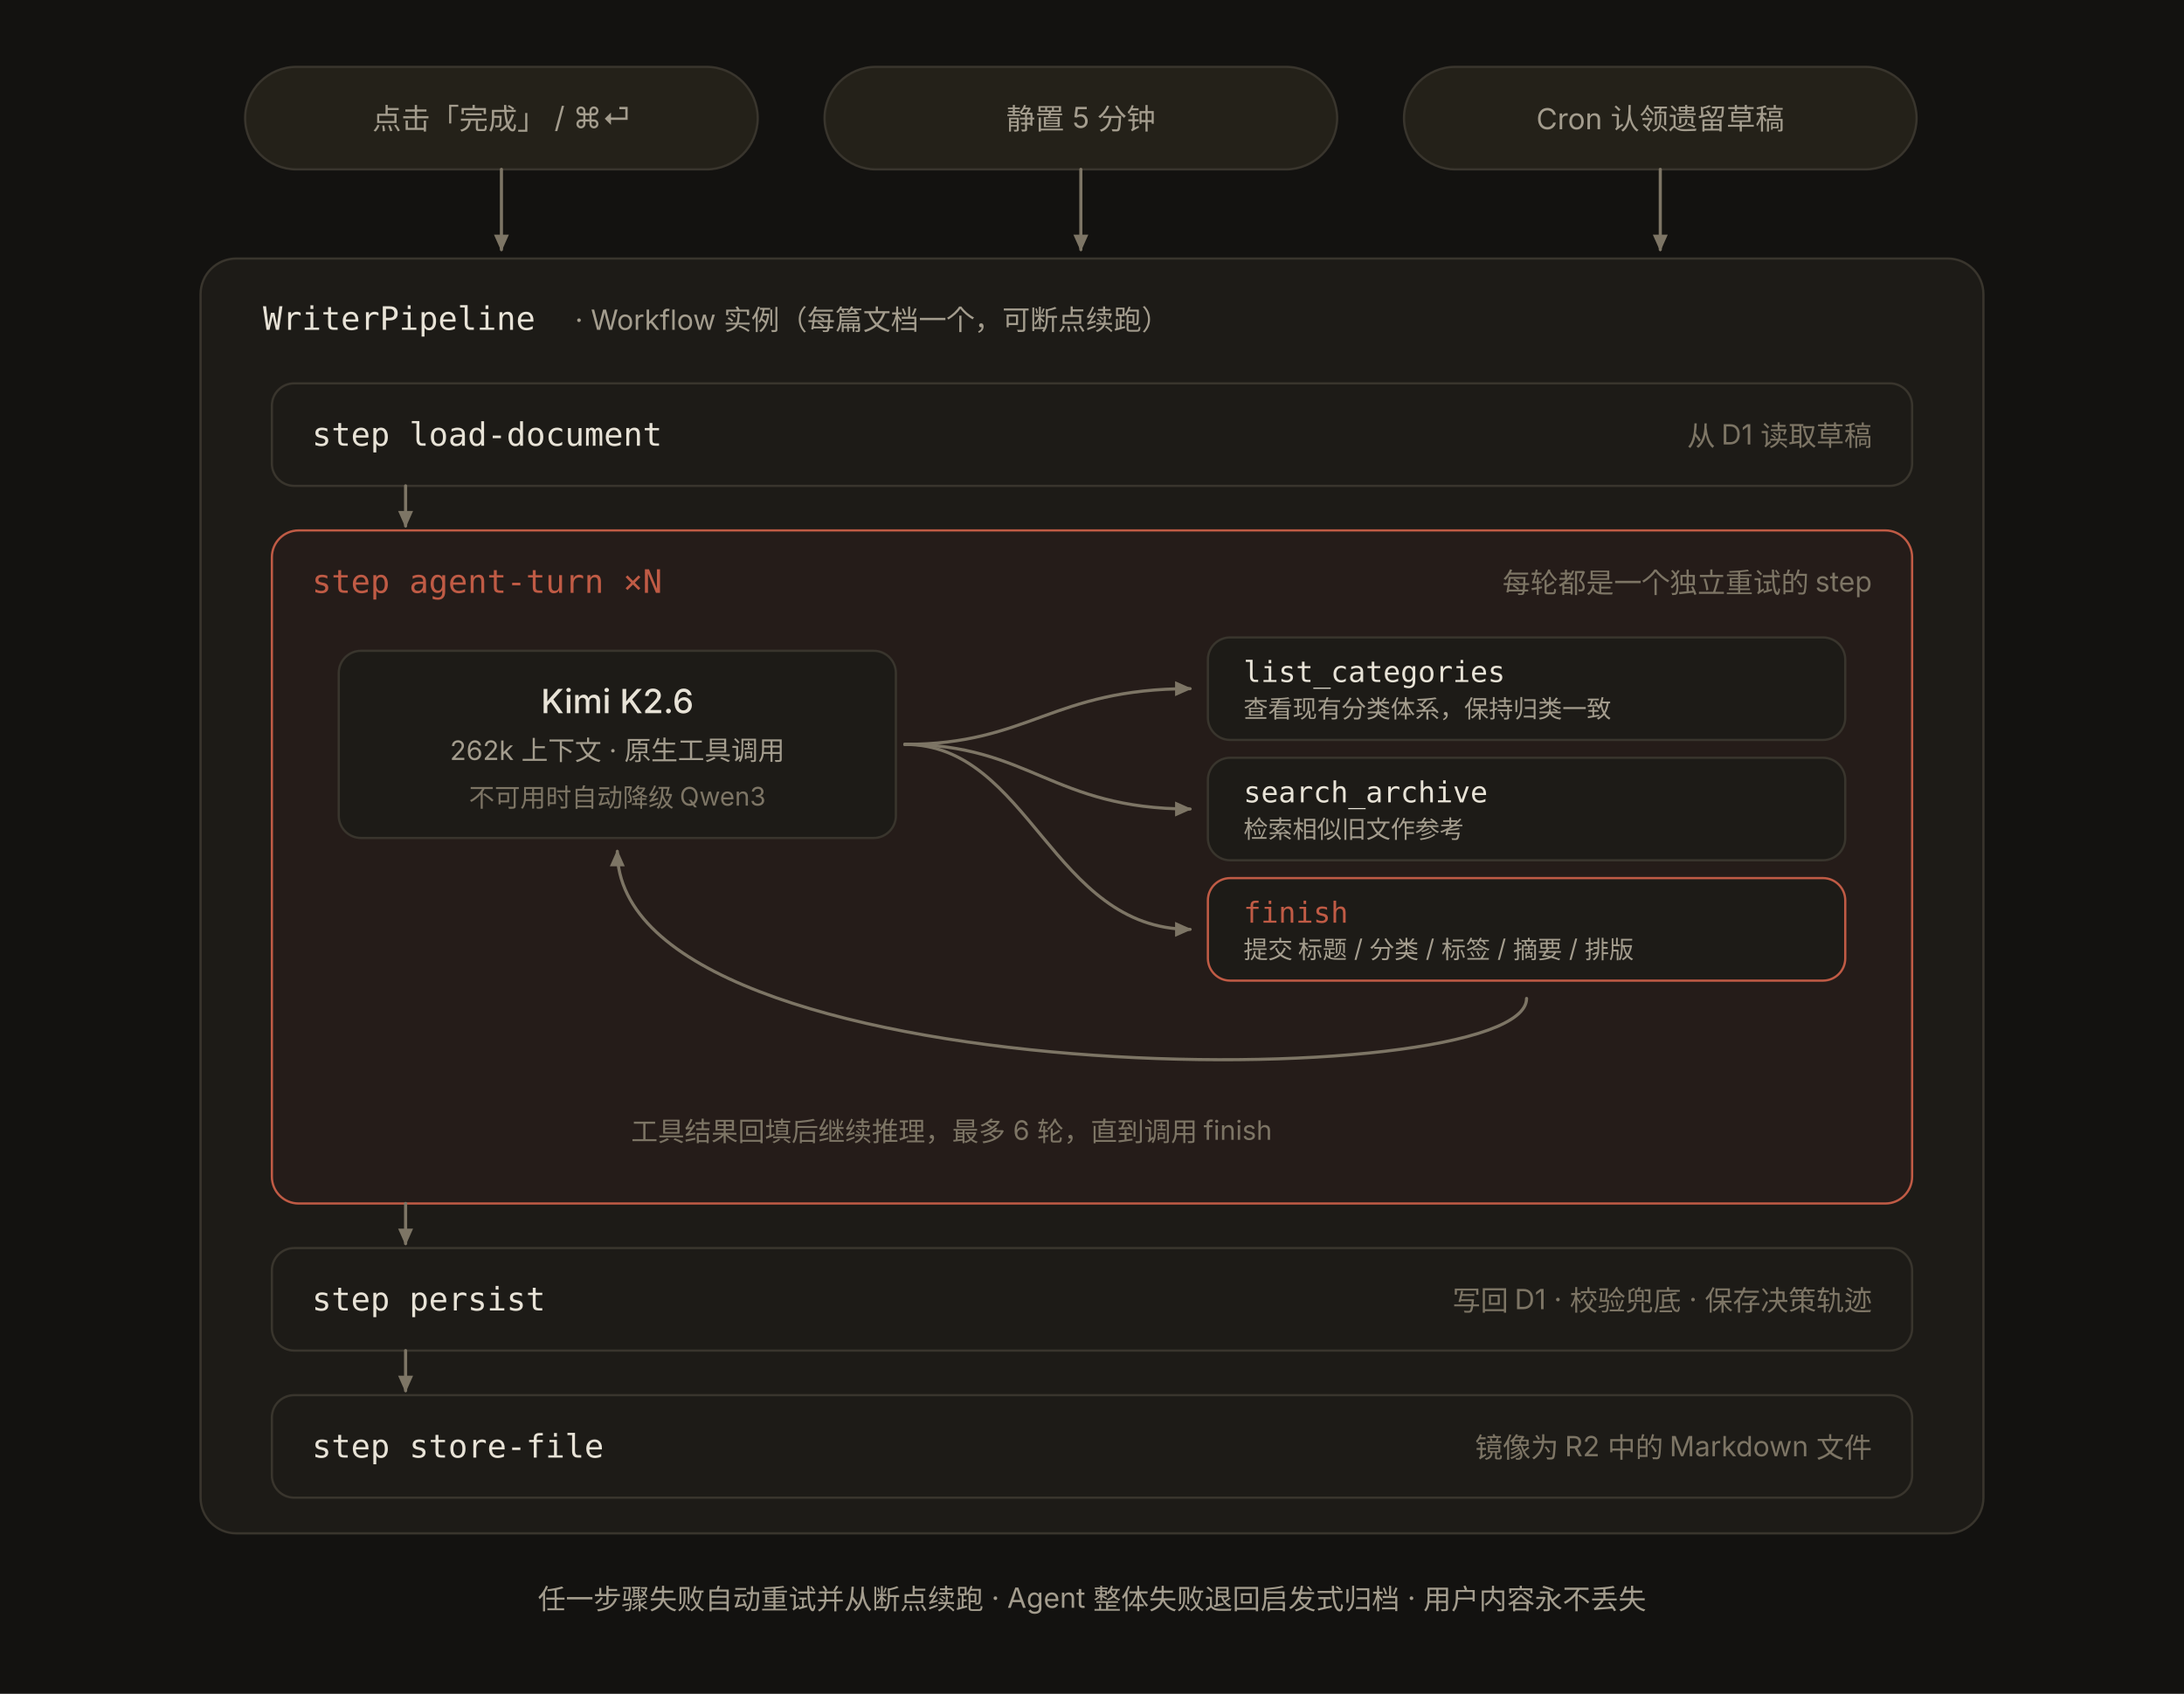
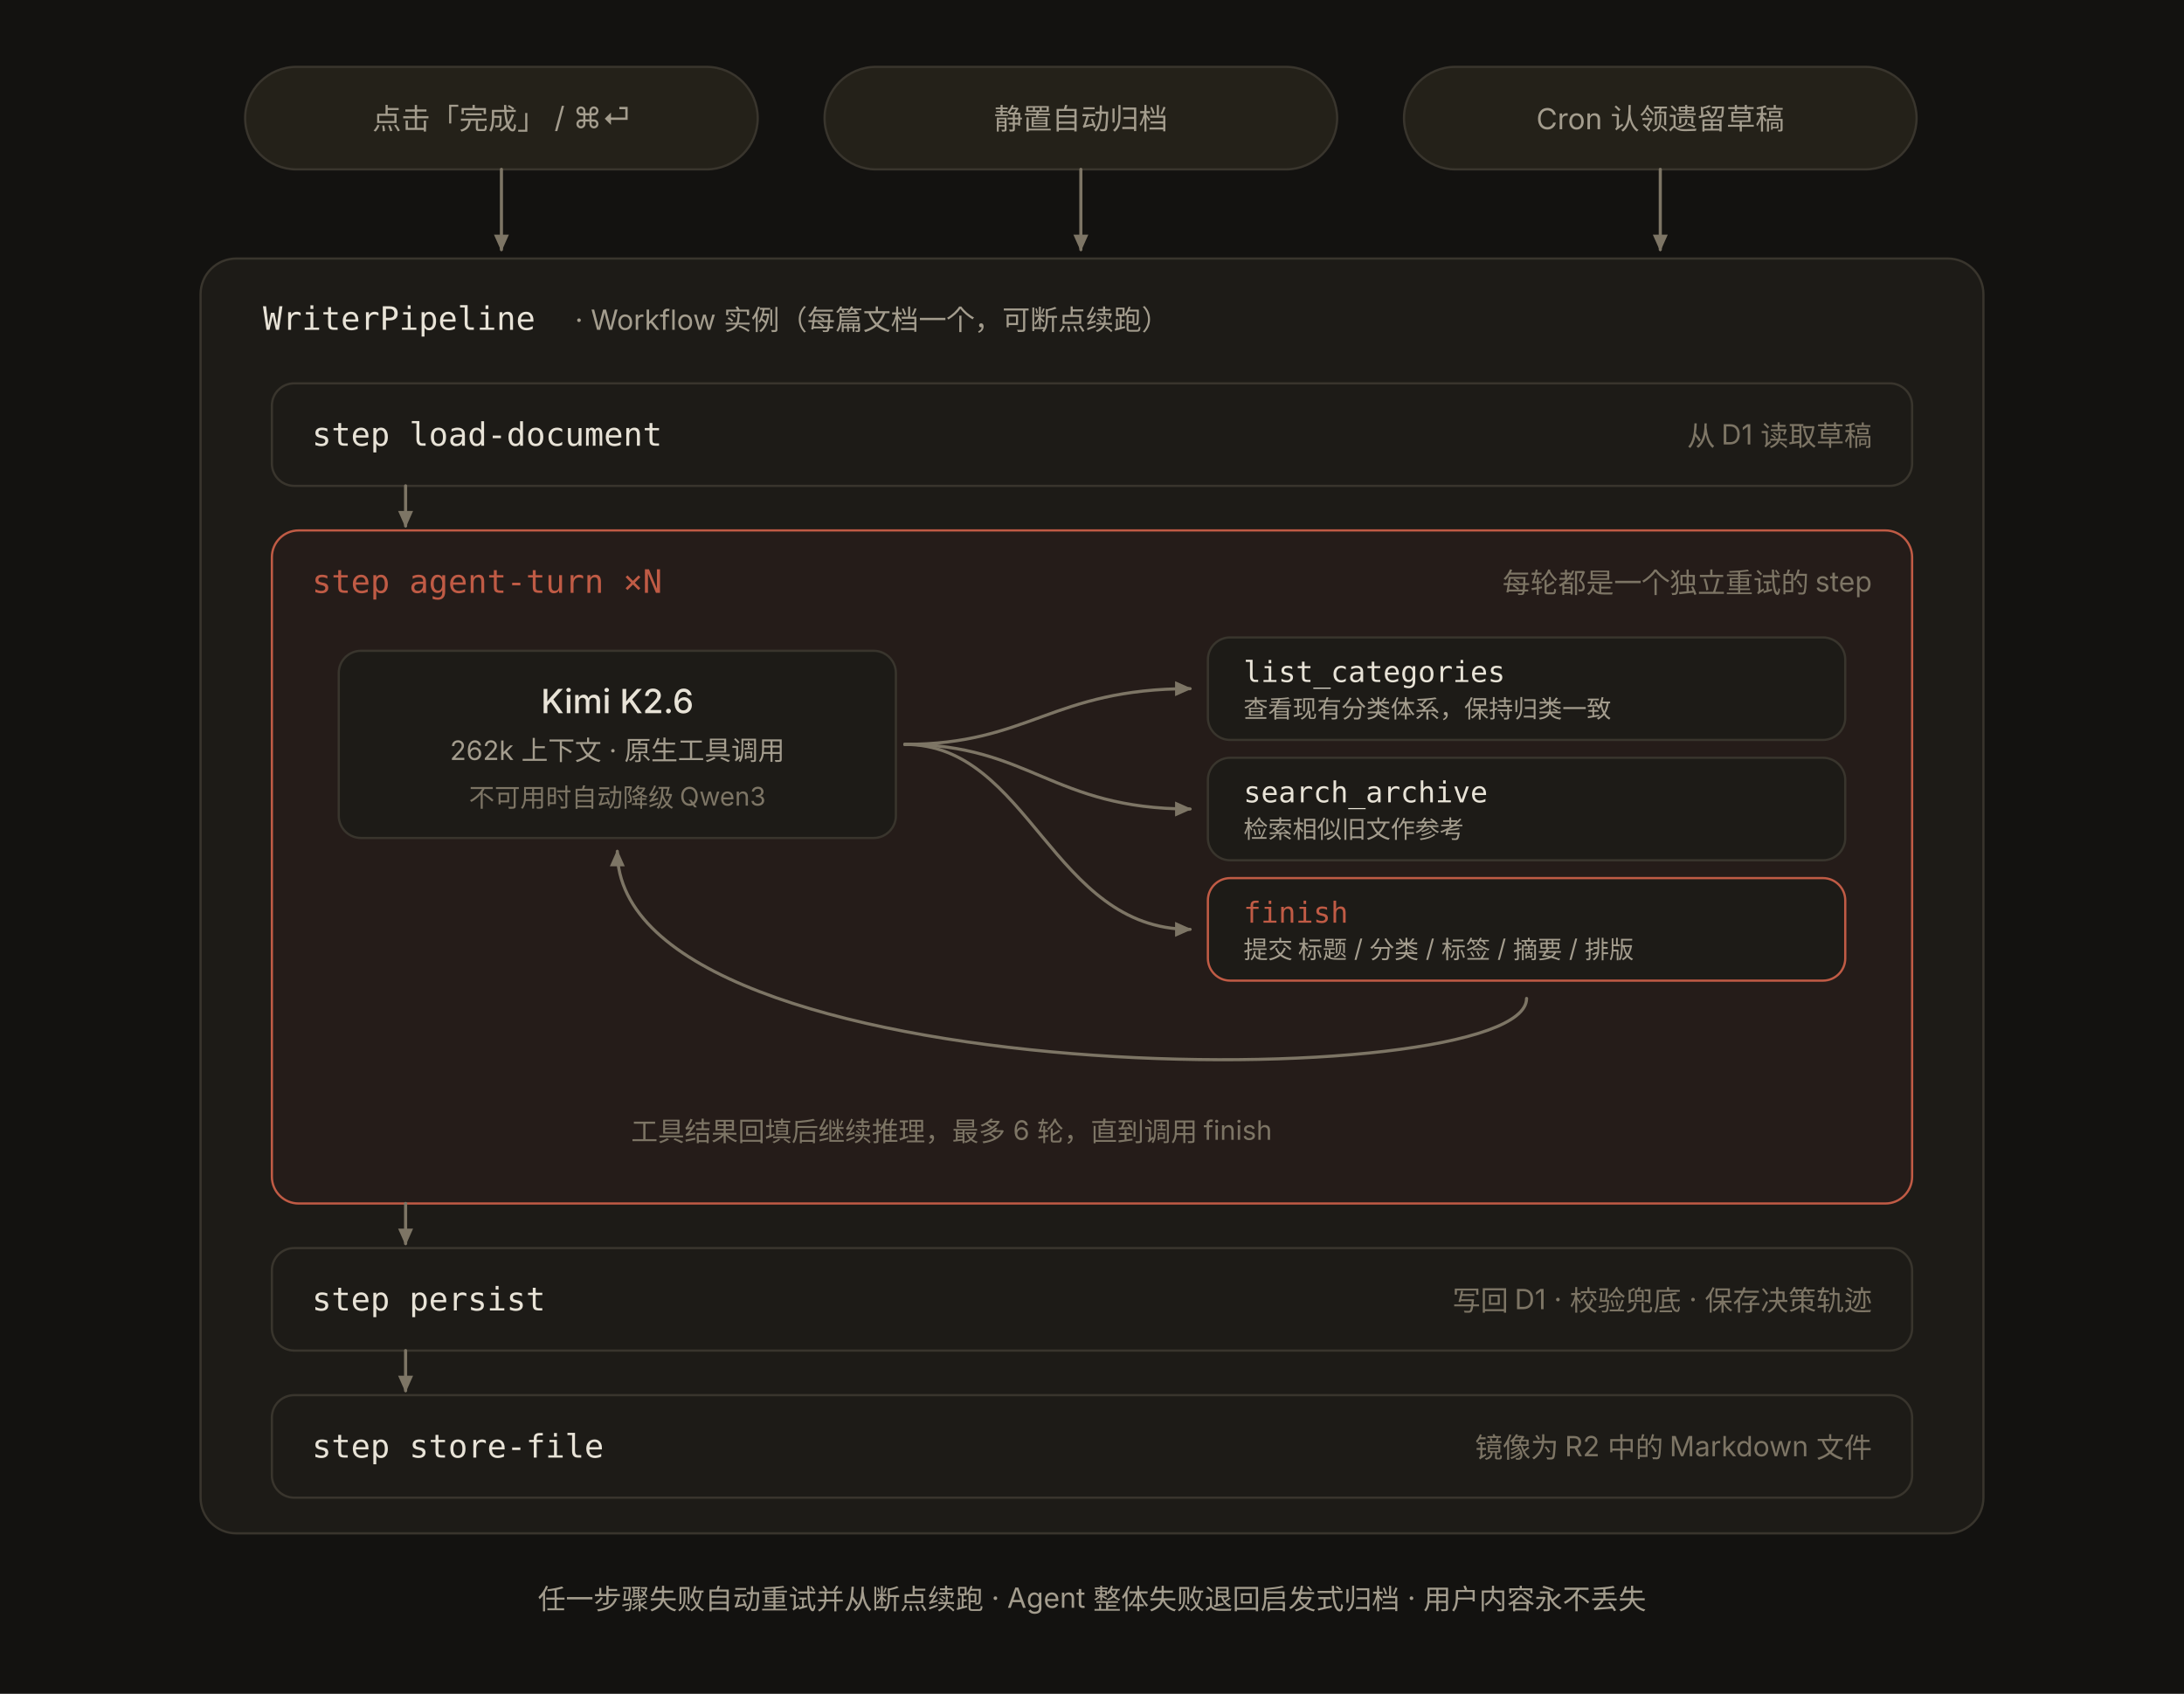
<svg xmlns="http://www.w3.org/2000/svg" viewBox="0 0 980 760" width="980" height="760" role="img">
  <defs>
    <marker id="arrow" viewBox="0 0 10 10" refX="8" refY="5" markerWidth="6" markerHeight="6" orient="auto-start-reverse">
      <path d="M 0 1 L 9 5 L 0 9 z" fill="#7d7565" />
    </marker>
    <marker id="arrow-seal" viewBox="0 0 10 10" refX="8" refY="5" markerWidth="6" markerHeight="6" orient="auto-start-reverse">
      <path d="M 0 1 L 9 5 L 0 9 z" fill="#c05b45" />
    </marker>
  </defs>
  <rect width="980" height="760" fill="#131210" />
  <rect x="110" y="30" width="230" height="46" rx="23" fill="#242119" stroke="#39352d" stroke-width="1" />
  <text x="225" y="58" font-family="-apple-system, BlinkMacSystemFont, 'Segoe UI', 'PingFang SC', 'Hiragino Sans GB', 'Microsoft YaHei', sans-serif" font-size="13" font-weight="400" fill="#a49d8e" text-anchor="middle">点击「完成」 / ⌘⏎</text>
  <line x1="225" y1="76" x2="225" y2="112" stroke="#7d7565" stroke-width="1.4" stroke-linecap="round" marker-end="url(#arrow)" />
  <rect x="370" y="30" width="230" height="46" rx="23" fill="#242119" stroke="#39352d" stroke-width="1" />
-   <text x="485" y="58" font-family="-apple-system, BlinkMacSystemFont, 'Segoe UI', 'PingFang SC', 'Hiragino Sans GB', 'Microsoft YaHei', sans-serif" font-size="13" font-weight="400" fill="#a49d8e" text-anchor="middle">静置 5 分钟</text>
+   <text x="485" y="58" font-family="-apple-system, BlinkMacSystemFont, 'Segoe UI', 'PingFang SC', 'Hiragino Sans GB', 'Microsoft YaHei', sans-serif" font-size="13" font-weight="400" fill="#a49d8e" text-anchor="middle">静置自动归档</text>
  <line x1="485" y1="76" x2="485" y2="112" stroke="#7d7565" stroke-width="1.4" stroke-linecap="round" marker-end="url(#arrow)" />
  <rect x="630" y="30" width="230" height="46" rx="23" fill="#242119" stroke="#39352d" stroke-width="1" />
  <text x="745" y="58" font-family="-apple-system, BlinkMacSystemFont, 'Segoe UI', 'PingFang SC', 'Hiragino Sans GB', 'Microsoft YaHei', sans-serif" font-size="13" font-weight="400" fill="#a49d8e" text-anchor="middle">Cron 认领遗留草稿</text>
  <line x1="745" y1="76" x2="745" y2="112" stroke="#7d7565" stroke-width="1.4" stroke-linecap="round" marker-end="url(#arrow)" />
  <rect x="90" y="116" width="800" height="572" rx="16" fill="#1d1b17" stroke="#39352d" stroke-width="1" />
  <text x="118" y="148" font-family="ui-monospace, 'SF Mono', Menlo, Consolas, monospace" font-size="14.5" font-weight="500" fill="#e8e3d7" text-anchor="start">WriterPipeline</text>
  <text x="258" y="148" font-family="-apple-system, BlinkMacSystemFont, 'Segoe UI', 'PingFang SC', 'Hiragino Sans GB', 'Microsoft YaHei', sans-serif" font-size="12.5" font-weight="400" fill="#a49d8e" text-anchor="start">· Workflow 实例（每篇文档一个，可断点续跑）</text>
  <rect x="122" y="172" width="736" height="46" rx="10" fill="#1d1b17" stroke="#39352d" stroke-width="1" />
  <text x="140" y="200.0" font-family="ui-monospace, 'SF Mono', Menlo, Consolas, monospace" font-size="14.5" font-weight="500" fill="#e8e3d7" text-anchor="start">step  load-document</text>
  <text x="840" y="200.0" font-family="-apple-system, BlinkMacSystemFont, 'Segoe UI', 'PingFang SC', 'Hiragino Sans GB', 'Microsoft YaHei', sans-serif" font-size="12.5" font-weight="400" fill="#7d7565" text-anchor="end">从 D1 读取草稿</text>
  <line x1="182" y1="218" x2="182" y2="236" stroke="#7d7565" stroke-width="1.4" stroke-linecap="round" marker-end="url(#arrow)" />
  <rect x="122" y="238" width="736" height="302" rx="12" fill="#251c19" stroke="#c05b45" stroke-width="1" />
  <text x="140" y="266" font-family="ui-monospace, 'SF Mono', Menlo, Consolas, monospace" font-size="14.5" font-weight="500" fill="#c05b45" text-anchor="start">step  agent-turn ×N</text>
  <text x="840" y="266" font-family="-apple-system, BlinkMacSystemFont, 'Segoe UI', 'PingFang SC', 'Hiragino Sans GB', 'Microsoft YaHei', sans-serif" font-size="12.5" font-weight="400" fill="#7d7565" text-anchor="end">每轮都是一个独立重试的 step</text>
  <rect x="152" y="292" width="250" height="84" rx="10" fill="#1d1b17" stroke="#39352d" stroke-width="1" />
  <text x="277" y="320" font-family="-apple-system, BlinkMacSystemFont, 'Segoe UI', 'PingFang SC', 'Hiragino Sans GB', 'Microsoft YaHei', sans-serif" font-size="15" font-weight="500" fill="#e8e3d7" text-anchor="middle">Kimi K2.6</text>
  <text x="277" y="341" font-family="-apple-system, BlinkMacSystemFont, 'Segoe UI', 'PingFang SC', 'Hiragino Sans GB', 'Microsoft YaHei', sans-serif" font-size="12" font-weight="400" fill="#a49d8e" text-anchor="middle">262k 上下文 · 原生工具调用</text>
  <text x="277" y="362" font-family="-apple-system, BlinkMacSystemFont, 'Segoe UI', 'PingFang SC', 'Hiragino Sans GB', 'Microsoft YaHei', sans-serif" font-size="11.5" font-weight="400" fill="#7d7565" text-anchor="middle">不可用时自动降级 Qwen3</text>
  <rect x="542" y="286" width="286" height="46" rx="10" fill="#1d1b17" stroke="#39352d" stroke-width="1" />
  <text x="558" y="306" font-family="ui-monospace, 'SF Mono', Menlo, Consolas, monospace" font-size="13" font-weight="500" fill="#e8e3d7" text-anchor="start">list_categories</text>
  <text x="558" y="322" font-family="-apple-system, BlinkMacSystemFont, 'Segoe UI', 'PingFang SC', 'Hiragino Sans GB', 'Microsoft YaHei', sans-serif" font-size="11" font-weight="400" fill="#a49d8e" text-anchor="start">查看现有分类体系，保持归类一致</text>
  <path d="M 406 334 C 462 334, 472 309, 534 309" fill="none" stroke="#7d7565" stroke-width="1.4" stroke-linecap="round" marker-end="url(#arrow)" />
  <rect x="542" y="340" width="286" height="46" rx="10" fill="#1d1b17" stroke="#39352d" stroke-width="1" />
  <text x="558" y="360" font-family="ui-monospace, 'SF Mono', Menlo, Consolas, monospace" font-size="13" font-weight="500" fill="#e8e3d7" text-anchor="start">search_archive</text>
  <text x="558" y="376" font-family="-apple-system, BlinkMacSystemFont, 'Segoe UI', 'PingFang SC', 'Hiragino Sans GB', 'Microsoft YaHei', sans-serif" font-size="11" font-weight="400" fill="#a49d8e" text-anchor="start">检索相似旧文作参考</text>
  <path d="M 406 334 C 462 334, 472 363, 534 363" fill="none" stroke="#7d7565" stroke-width="1.4" stroke-linecap="round" marker-end="url(#arrow)" />
  <rect x="542" y="394" width="286" height="46" rx="10" fill="#1d1b17" stroke="#c05b45" stroke-width="1" />
  <text x="558" y="414" font-family="ui-monospace, 'SF Mono', Menlo, Consolas, monospace" font-size="13" font-weight="500" fill="#c05b45" text-anchor="start">finish</text>
  <text x="558" y="430" font-family="-apple-system, BlinkMacSystemFont, 'Segoe UI', 'PingFang SC', 'Hiragino Sans GB', 'Microsoft YaHei', sans-serif" font-size="11" font-weight="400" fill="#a49d8e" text-anchor="start">提交 标题 / 分类 / 标签 / 摘要 / 排版</text>
  <path d="M 406 334 C 462 334, 472 417, 534 417" fill="none" stroke="#7d7565" stroke-width="1.4" stroke-linecap="round" marker-end="url(#arrow)" />
  <path d="M 685.0 448 C 685.0 492, 277 492, 277 382" fill="none" stroke="#7d7565" stroke-width="1.4" stroke-linecap="round" marker-end="url(#arrow)" />
  <text x="427" y="512" font-family="-apple-system, BlinkMacSystemFont, 'Segoe UI', 'PingFang SC', 'Hiragino Sans GB', 'Microsoft YaHei', sans-serif" font-size="12" font-weight="400" fill="#7d7565" text-anchor="middle">工具结果回填后继续推理，最多 6 轮，直到调用 finish</text>
  <line x1="182" y1="540" x2="182" y2="558" stroke="#7d7565" stroke-width="1.4" stroke-linecap="round" marker-end="url(#arrow)" />
  <rect x="122" y="560" width="736" height="46" rx="10" fill="#1d1b17" stroke="#39352d" stroke-width="1" />
  <text x="140" y="588.0" font-family="ui-monospace, 'SF Mono', Menlo, Consolas, monospace" font-size="14.5" font-weight="500" fill="#e8e3d7" text-anchor="start">step  persist</text>
  <text x="840" y="588.0" font-family="-apple-system, BlinkMacSystemFont, 'Segoe UI', 'PingFang SC', 'Hiragino Sans GB', 'Microsoft YaHei', sans-serif" font-size="12.5" font-weight="400" fill="#7d7565" text-anchor="end">写回 D1 · 校验兜底 · 保存决策轨迹</text>
  <line x1="182" y1="606" x2="182" y2="624" stroke="#7d7565" stroke-width="1.4" stroke-linecap="round" marker-end="url(#arrow)" />
  <rect x="122" y="626" width="736" height="46" rx="10" fill="#1d1b17" stroke="#39352d" stroke-width="1" />
  <text x="140" y="654.0" font-family="ui-monospace, 'SF Mono', Menlo, Consolas, monospace" font-size="14.5" font-weight="500" fill="#e8e3d7" text-anchor="start">step  store-file</text>
  <text x="840" y="654.0" font-family="-apple-system, BlinkMacSystemFont, 'Segoe UI', 'PingFang SC', 'Hiragino Sans GB', 'Microsoft YaHei', sans-serif" font-size="12.5" font-weight="400" fill="#7d7565" text-anchor="end">镜像为 R2 中的 Markdown 文件</text>
  <text x="490" y="722" font-family="-apple-system, BlinkMacSystemFont, 'Segoe UI', 'PingFang SC', 'Hiragino Sans GB', 'Microsoft YaHei', sans-serif" font-size="12.5" font-weight="400" fill="#a49d8e" text-anchor="middle">任一步骤失败自动重试并从断点续跑 · Agent 整体失败退回启发式归档 · 用户内容永不丢失</text>
</svg>
